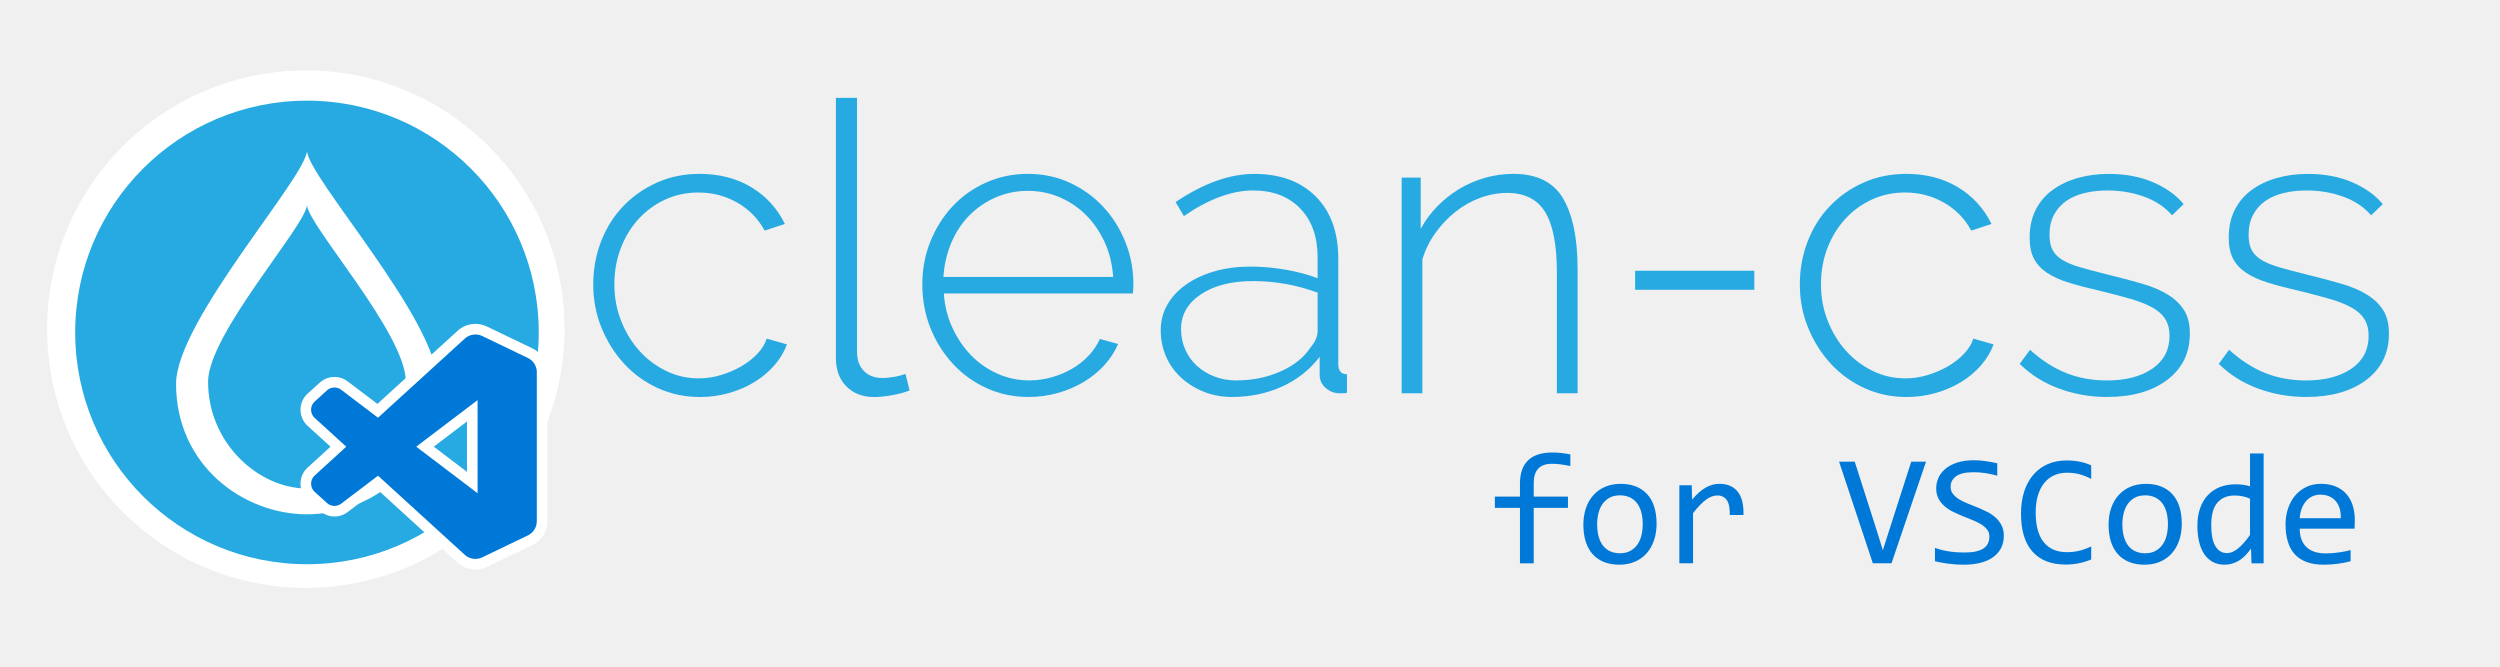
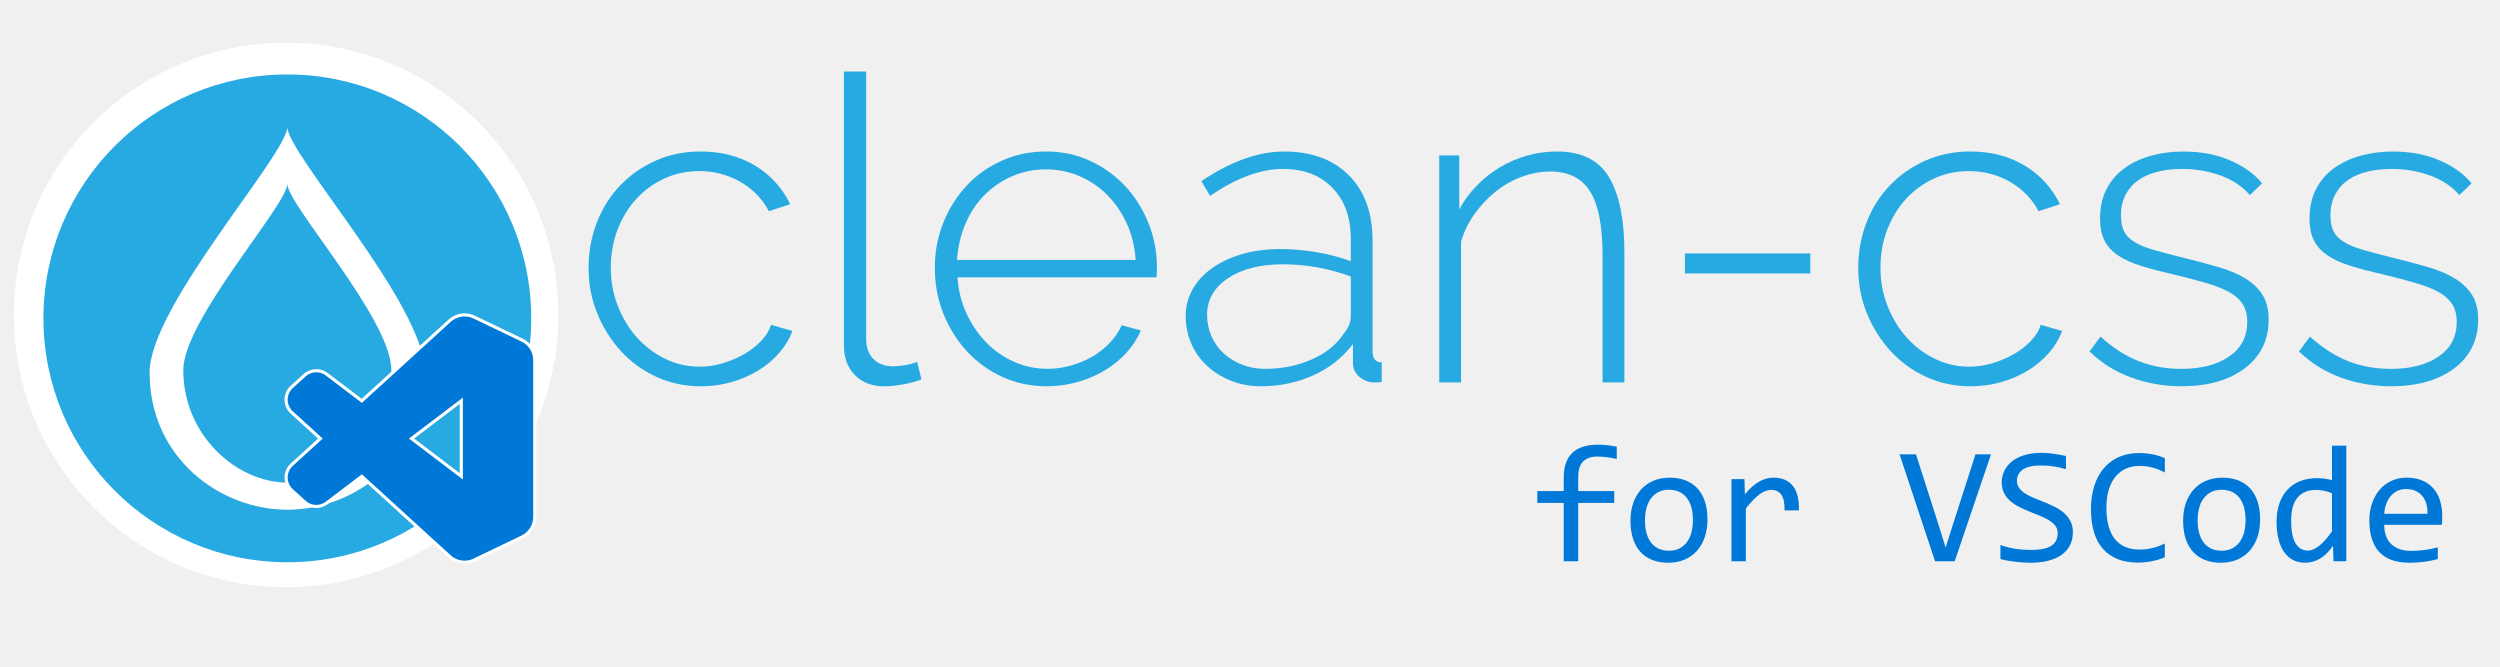
- <svg xmlns="http://www.w3.org/2000/svg" version="1.1" x="0px" y="0px" width="235.545px" height="62.75px" viewBox="0 0 235.545 62.75" enable-background="new 0 0 235.545 62.75" xml:space="preserve">
-   <g id="Capa_1">
+ <svg xmlns="http://www.w3.org/2000/svg" version="1.1" id="Capa_1" x="0px" y="0px" width="799.068px" height="212.875px" viewBox="0 0 799.068 212.875" enable-background="new 0 0 799.068 212.875" xml:space="preserve">
+   <g id="Capa_1_2_">
    <g id="Capa_1_1_">
      <g id="Page-1_1_">
        <g id="logo-4_1_" transform="translate(0, -1)">
          <g id="label_1_" transform="translate(34, 0.3)">
-             <path id="Shape_17_" fill="#27AAE1" d="M21.895,27.496c0-1.431,0.247-2.782,0.741-4.058c0.494-1.273,1.189-2.379,2.086-3.314       c0.897-0.937,1.956-1.678,3.179-2.223c1.222-0.546,2.561-0.819,4.017-0.819c1.846,0,3.464,0.416,4.855,1.248       s2.45,1.989,3.178,3.471l-1.911,0.624c-0.599-1.117-1.457-1.995-2.574-2.633c-1.118-0.637-2.34-0.955-3.666-0.955       c-1.118,0-2.158,0.221-3.12,0.663c-0.962,0.442-1.8,1.053-2.515,1.833c-0.716,0.78-1.274,1.697-1.677,2.75       c-0.403,1.054-0.604,2.19-0.604,3.413c0,1.223,0.214,2.373,0.644,3.451c0.429,1.078,1,2.017,1.716,2.808       c0.715,0.795,1.554,1.424,2.516,1.893c0.961,0.469,1.989,0.701,3.081,0.701c0.702,0,1.397-0.104,2.086-0.312       c0.688-0.209,1.326-0.481,1.911-0.819s1.092-0.733,1.521-1.188c0.429-0.454,0.722-0.931,0.877-1.425l1.911,0.547       c-0.26,0.701-0.657,1.359-1.189,1.971c-0.533,0.61-1.164,1.139-1.892,1.58c-0.729,0.441-1.528,0.785-2.398,1.032       c-0.872,0.247-1.774,0.37-2.71,0.37c-1.43,0-2.756-0.279-3.978-0.838c-1.223-0.56-2.282-1.326-3.179-2.301       c-0.897-0.978-1.605-2.101-2.125-3.375C22.153,30.317,21.895,28.951,21.895,27.496L21.895,27.496z" />
-             <path id="Shape_16_" fill="#27AAE1" d="M46.747,9.923v23.935c0,0.754,0.215,1.353,0.644,1.794       c0.429,0.442,1.02,0.663,1.774,0.663c0.286,0,0.63-0.032,1.034-0.098c0.403-0.064,0.773-0.162,1.111-0.295l0.39,1.563       c-0.442,0.183-0.988,0.331-1.638,0.447c-0.65,0.117-1.209,0.177-1.677,0.177c-1.092,0-1.97-0.332-2.633-0.994       c-0.663-0.664-0.994-1.554-0.994-2.672V9.923H46.747z" />
-             <path id="Shape_15_" fill="#27AAE1" d="M62.921,38.102c-1.43,0-2.756-0.278-3.978-0.838c-1.223-0.559-2.282-1.326-3.179-2.301       c-0.897-0.977-1.599-2.1-2.106-3.374c-0.507-1.273-0.76-2.64-0.76-4.095c0-1.431,0.253-2.775,0.76-4.038       c0.507-1.26,1.202-2.364,2.086-3.313c0.884-0.949,1.937-1.697,3.159-2.243c1.223-0.546,2.535-0.819,3.939-0.819       c1.43,0,2.75,0.28,3.957,0.838c1.209,0.559,2.256,1.313,3.141,2.262c0.883,0.949,1.58,2.054,2.086,3.314       c0.507,1.262,0.76,2.594,0.76,3.997c0,0.131-0.006,0.293-0.02,0.487c-0.014,0.195-0.02,0.318-0.02,0.37h-17.82       c0.078,1.17,0.351,2.256,0.819,3.257c0.468,1.001,1.059,1.866,1.774,2.595s1.541,1.299,2.477,1.715s1.937,0.625,3.002,0.625       c0.702,0,1.397-0.099,2.088-0.293c0.688-0.193,1.326-0.461,1.91-0.799c0.586-0.338,1.105-0.748,1.561-1.229       c0.456-0.481,0.813-1.01,1.072-1.58l1.717,0.469c-0.313,0.729-0.748,1.396-1.307,2.009c-0.56,0.61-1.209,1.138-1.951,1.58       c-0.74,0.44-1.553,0.785-2.438,1.032C64.768,37.979,63.857,38.102,62.921,38.102L62.921,38.102z M70.878,26.793       c-0.078-1.194-0.345-2.288-0.799-3.275c-0.455-0.987-1.041-1.839-1.756-2.555c-0.715-0.714-1.541-1.273-2.477-1.677       c-0.936-0.402-1.938-0.604-3.004-0.604c-1.065,0-2.066,0.202-3.002,0.604c-0.936,0.403-1.762,0.963-2.477,1.677       c-0.715,0.716-1.287,1.574-1.716,2.574c-0.429,1.002-0.683,2.087-0.761,3.257L70.878,26.793L70.878,26.793z" />
-             <path id="Shape_14_" fill="#27AAE1" d="M82.07,38.102c-0.937,0-1.813-0.161-2.633-0.485s-1.534-0.769-2.146-1.326       c-0.61-0.56-1.086-1.223-1.422-1.987c-0.339-0.769-0.508-1.595-0.508-2.478c0-0.885,0.208-1.69,0.624-2.418       c0.416-0.729,1-1.358,1.755-1.893c0.754-0.533,1.645-0.949,2.672-1.248c1.026-0.299,2.164-0.448,3.412-0.448       c1.092,0,2.196,0.097,3.315,0.292c1.117,0.195,2.117,0.463,3.002,0.801v-1.99c0-1.923-0.545-3.45-1.639-4.581       c-1.092-1.132-2.572-1.697-4.445-1.697c-1.014,0-2.074,0.209-3.178,0.624c-1.105,0.416-2.217,1.015-3.336,1.794l-0.779-1.325       c2.626-1.769,5.096-2.652,7.41-2.652c2.443,0,4.373,0.708,5.791,2.125c1.418,1.418,2.125,3.374,2.125,5.871v9.904       c0,0.65,0.273,0.977,0.82,0.977v1.756c-0.131,0.023-0.254,0.037-0.371,0.037h-0.33c-0.469,0-0.896-0.16-1.287-0.486       c-0.391-0.324-0.586-0.746-0.586-1.268v-1.678c-0.936,1.223-2.125,2.158-3.566,2.809C85.326,37.781,83.761,38.102,82.07,38.102       L82.07,38.102z M82.46,36.543c1.508,0,2.898-0.278,4.174-0.838c1.272-0.56,2.223-1.319,2.848-2.28       c0.441-0.521,0.662-1.041,0.662-1.562v-3.589c-1.977-0.728-4.004-1.092-6.083-1.092c-2.028,0-3.666,0.416-4.914,1.248       c-1.248,0.833-1.872,1.925-1.872,3.276c0,0.676,0.13,1.313,0.39,1.91c0.26,0.6,0.625,1.111,1.092,1.541       c0.469,0.428,1.021,0.768,1.658,1.014C81.05,36.421,81.732,36.543,82.46,36.543L82.46,36.543z" />
-             <path id="Shape_13_" fill="#27AAE1" d="M114.636,37.755h-1.949V26.403c0-2.626-0.371-4.537-1.111-5.733       c-0.741-1.195-1.932-1.794-3.567-1.794c-0.858,0-1.711,0.156-2.556,0.468c-0.846,0.312-1.625,0.755-2.34,1.326       c-0.717,0.572-1.346,1.242-1.893,2.009s-0.949,1.593-1.209,2.477v12.599h-1.949V17.433h1.793v4.835       c0.416-0.779,0.937-1.487,1.562-2.125c0.623-0.637,1.312-1.183,2.065-1.639c0.754-0.454,1.566-0.805,2.438-1.053       c0.871-0.247,1.763-0.37,2.672-0.37c2.209,0,3.771,0.774,4.681,2.32c0.91,1.547,1.365,3.764,1.365,6.649v11.705H114.636z" />
-             <polygon id="Shape_12_" fill="#27AAE1" points="120.058,28.002 120.058,26.209 131.288,26.209 131.288,28.002      " />
-             <path id="Shape_11_" fill="#27AAE1" d="M135.577,27.496c0-1.431,0.247-2.782,0.74-4.058c0.494-1.273,1.188-2.379,2.088-3.314       c0.896-0.937,1.955-1.678,3.178-2.223c1.225-0.546,2.563-0.819,4.02-0.819c1.846,0,3.463,0.416,4.854,1.248       c1.393,0.832,2.449,1.989,3.18,3.471l-1.91,0.624c-0.6-1.117-1.457-1.995-2.574-2.633c-1.118-0.637-2.34-0.955-3.666-0.955       c-1.118,0-2.158,0.221-3.12,0.663c-0.962,0.442-1.802,1.053-2.517,1.833c-0.715,0.78-1.272,1.697-1.678,2.75       c-0.402,1.054-0.604,2.19-0.604,3.413c0,1.223,0.215,2.373,0.645,3.451s1,2.017,1.715,2.808       c0.717,0.795,1.555,1.424,2.518,1.893c0.961,0.469,1.988,0.701,3.08,0.701c0.703,0,1.396-0.104,2.088-0.312       c0.688-0.209,1.324-0.481,1.91-0.819c0.584-0.338,1.093-0.733,1.521-1.188c0.431-0.454,0.724-0.931,0.877-1.425l1.912,0.547       c-0.261,0.701-0.656,1.359-1.188,1.971c-0.533,0.61-1.164,1.139-1.894,1.58c-0.728,0.441-1.526,0.785-2.397,1.032       s-1.773,0.37-2.709,0.37c-1.433,0-2.759-0.279-3.979-0.838c-1.224-0.56-2.281-1.326-3.179-2.301       c-0.897-0.978-1.606-2.101-2.127-3.375C135.837,30.317,135.577,28.951,135.577,27.496L135.577,27.496z" />
-             <path id="Shape_10_" fill="#27AAE1" d="M164.517,38.102c-1.561,0-3.057-0.26-4.484-0.778c-1.432-0.521-2.68-1.3-3.743-2.341       l0.976-1.325c1.092,0.987,2.223,1.717,3.394,2.185c1.17,0.469,2.457,0.703,3.86,0.703c1.77,0,3.19-0.371,4.271-1.111       c1.079-0.741,1.618-1.773,1.618-3.103c0-0.623-0.137-1.149-0.409-1.58c-0.272-0.428-0.683-0.791-1.229-1.092       c-0.545-0.299-1.222-0.564-2.026-0.799c-0.808-0.234-1.741-0.48-2.81-0.74c-1.144-0.261-2.14-0.521-2.982-0.78       c-0.844-0.259-1.54-0.571-2.086-0.937c-0.547-0.366-0.956-0.806-1.229-1.326c-0.272-0.521-0.409-1.183-0.409-1.989       c0-1.013,0.194-1.896,0.584-2.651c0.392-0.754,0.931-1.378,1.619-1.872c0.688-0.493,1.48-0.864,2.379-1.111       c0.896-0.247,1.854-0.37,2.866-0.37c1.586,0,2.99,0.267,4.211,0.799c1.224,0.534,2.173,1.215,2.849,2.047l-1.092,1.053       c-0.677-0.779-1.556-1.364-2.634-1.755c-1.077-0.39-2.229-0.585-3.45-0.585c-0.754,0-1.463,0.078-2.125,0.234       c-0.664,0.156-1.242,0.403-1.736,0.741c-0.493,0.338-0.885,0.773-1.17,1.307c-0.286,0.533-0.43,1.163-0.43,1.891       c0,0.599,0.098,1.08,0.293,1.443c0.194,0.364,0.508,0.677,0.937,0.938c0.431,0.26,0.981,0.486,1.657,0.682       c0.677,0.195,1.481,0.41,2.418,0.644c1.272,0.312,2.404,0.611,3.395,0.897c0.988,0.285,1.813,0.638,2.477,1.053       c0.664,0.416,1.17,0.91,1.521,1.482c0.352,0.571,0.525,1.299,0.525,2.184c0,1.82-0.709,3.271-2.127,4.35       C168.772,37.563,166.882,38.102,164.517,38.102L164.517,38.102z" />
-             <path id="Shape_9_" fill="#27AAE1" d="M183.274,38.102c-1.562,0-3.055-0.26-4.484-0.778c-1.432-0.521-2.68-1.3-3.744-2.341       l0.977-1.325c1.093,0.987,2.224,1.717,3.394,2.185c1.17,0.469,2.457,0.703,3.86,0.703c1.769,0,3.189-0.371,4.271-1.111       c1.081-0.741,1.619-1.773,1.619-3.103c0-0.623-0.138-1.149-0.41-1.58c-0.271-0.428-0.682-0.791-1.229-1.092       c-0.545-0.299-1.223-0.564-2.026-0.799c-0.808-0.234-1.742-0.48-2.81-0.74c-1.145-0.261-2.139-0.521-2.981-0.78       c-0.845-0.259-1.541-0.571-2.086-0.937c-0.547-0.365-0.957-0.806-1.229-1.326c-0.271-0.52-0.41-1.183-0.41-1.989       c0-1.013,0.195-1.896,0.586-2.651c0.391-0.754,0.93-1.378,1.619-1.872c0.688-0.493,1.479-0.864,2.379-1.111       c0.896-0.247,1.854-0.37,2.865-0.37c1.586,0,2.989,0.267,4.213,0.799c1.222,0.534,2.17,1.215,2.848,2.047l-1.094,1.053       c-0.676-0.779-1.553-1.364-2.631-1.755c-1.08-0.39-2.229-0.585-3.453-0.585c-0.754,0-1.461,0.078-2.125,0.234       c-0.662,0.156-1.241,0.403-1.734,0.741c-0.494,0.338-0.885,0.773-1.17,1.307c-0.287,0.533-0.43,1.163-0.43,1.891       c0,0.599,0.098,1.08,0.293,1.443c0.195,0.364,0.507,0.677,0.936,0.938c0.43,0.26,0.98,0.486,1.658,0.682       c0.676,0.195,1.48,0.41,2.418,0.644c1.273,0.312,2.404,0.611,3.393,0.897c0.99,0.285,1.813,0.638,2.479,1.053       c0.662,0.416,1.17,0.91,1.521,1.482c0.352,0.571,0.525,1.299,0.525,2.184c0,1.82-0.709,3.271-2.126,4.35       C187.532,37.563,185.642,38.102,183.274,38.102L183.274,38.102z" />
+             <path id="Shape_17_" fill="#27AAE1" d="M154.127,86.296c0-5.106,0.882-9.93,2.646-14.486c1.763-4.544,4.244-8.492,7.446-11.83       c3.202-3.345,6.982-5.988,11.348-7.934c4.362-1.951,9.142-2.925,14.34-2.925c6.591,0,12.365,1.484,17.331,4.455       c4.966,2.97,8.746,7.101,11.346,12.391l-6.822,2.229c-2.139-3.988-5.201-7.122-9.189-9.4c-3.99-2.273-8.353-3.408-13.087-3.408       c-3.99,0-7.702,0.788-11.137,2.365c-3.436,1.579-6.426,3.76-8.979,6.544c-2.555,2.785-4.547,6.059-5.987,9.816       c-1.438,3.764-2.155,7.819-2.155,12.184c0,4.367,0.765,8.472,2.299,12.32c1.532,3.849,3.569,7.199,6.127,10.022       c2.552,2.838,5.546,5.083,8.979,6.76c3.433,1.673,7.102,2.499,10.999,2.499c2.507,0,4.986-0.369,7.446-1.111       c2.458-0.746,4.734-1.719,6.822-2.926c2.088-1.206,3.899-2.614,5.43-4.238c1.532-1.621,2.578-3.326,3.13-5.09l6.822,1.955       c-0.927,2.5-2.344,4.85-4.244,7.035c-1.903,2.179-4.155,4.068-6.754,5.641c-2.603,1.572-5.454,2.803-8.561,3.685       c-3.112,0.882-6.332,1.318-9.674,1.318c-5.105,0-9.838-0.994-14.2-2.991c-4.366-1.998-8.146-4.73-11.349-8.214       c-3.202-3.489-5.729-7.498-7.586-12.046C155.047,96.367,154.127,91.49,154.127,86.296L154.127,86.296z" />
+             <path id="Shape_16_" fill="#27AAE1" d="M242.843,23.566v85.442c0,2.691,0.767,4.829,2.299,6.404       c1.53,1.579,3.641,2.367,6.332,2.367c1.021,0,2.249-0.115,3.692-0.349c1.438-0.23,2.759-0.579,3.965-1.053l1.393,5.577       c-1.579,0.652-3.527,1.183-5.848,1.597c-2.32,0.419-4.315,0.632-5.987,0.632c-3.897,0-7.031-1.186-9.398-3.549       c-2.367-2.371-3.549-5.547-3.549-9.538V23.566H242.843z" />
+             <path id="Shape_15_" fill="#27AAE1" d="M300.579,124.159c-5.104,0-9.838-0.994-14.201-2.991       c-4.364-1.998-8.145-4.734-11.347-8.214c-3.202-3.489-5.709-7.498-7.518-12.046c-1.812-4.544-2.714-9.425-2.714-14.619       c0-5.108,0.902-9.905,2.714-14.415c1.809-4.497,4.289-8.438,7.446-11.826c3.154-3.387,6.914-6.057,11.275-8.006       c4.366-1.95,9.05-2.925,14.062-2.925c5.104,0,9.816,1.001,14.125,2.991c4.316,1.996,8.055,4.688,11.213,8.075       c3.153,3.389,5.641,7.333,7.446,11.83c1.812,4.506,2.714,9.261,2.714,14.269c0,0.468-0.022,1.046-0.071,1.738       c-0.051,0.697-0.071,1.136-0.071,1.321h-63.614c0.279,4.176,1.254,8.053,2.925,11.626c1.67,3.575,3.781,6.66,6.333,9.264       c2.552,2.604,5.501,4.637,8.842,6.122c3.342,1.485,6.915,2.231,10.717,2.231c2.506,0,4.986-0.353,7.453-1.046       c2.456-0.688,4.734-1.646,6.818-2.852c2.092-1.207,3.944-2.671,5.573-4.39c1.628-1.715,2.901-3.604,3.825-5.641l6.131,1.677       c-1.117,2.604-2.671,4.982-4.666,7.171c-2,2.176-4.316,4.065-6.966,5.641c-2.641,1.569-5.543,2.803-8.703,3.682       C307.173,123.72,303.92,124.159,300.579,124.159L300.579,124.159z M328.983,83.786c-0.279-4.262-1.23-8.166-2.852-11.69       c-1.625-3.522-3.716-6.564-6.268-9.119c-2.554-2.551-5.501-4.545-8.843-5.987c-3.342-1.435-6.918-2.156-10.725-2.156       c-3.802,0-7.375,0.722-10.717,2.156c-3.341,1.438-6.289,3.437-8.843,5.987c-2.552,2.555-4.593,5.617-6.125,9.188       c-1.531,3.576-2.438,7.449-2.715,11.626L328.983,83.786L328.983,83.786z" />
+             <path id="Shape_14_" fill="#27AAE1" d="M368.936,124.159c-3.345,0-6.472-0.575-9.398-1.733       c-2.927-1.157-5.477-2.743-7.66-4.733c-2.178-1.998-3.877-4.365-5.076-7.095c-1.211-2.743-1.814-5.692-1.814-8.844       c0-3.158,0.742-6.033,2.228-8.632c1.485-2.603,3.569-4.848,6.267-6.758c2.691-1.901,5.87-3.387,9.538-4.455       c3.662-1.066,7.725-1.599,12.18-1.599c3.897,0,7.841,0.346,11.836,1.043c3.984,0.695,7.554,1.652,10.716,2.858v-7.104       c0-6.865-1.945-12.316-5.854-16.353c-3.897-4.042-9.179-6.06-15.866-6.06c-3.621,0-7.405,0.746-11.346,2.229       c-3.944,1.484-7.913,3.623-11.908,6.403l-2.78-4.729c9.374-6.315,18.19-9.469,26.45-9.469c8.723,0,15.611,2.527,20.673,7.586       c5.062,5.062,7.586,12.045,7.586,20.958v35.356c0,2.321,0.973,3.486,2.928,3.486v6.268c-0.471,0.084-0.91,0.133-1.324,0.133       h-1.179c-1.673,0-3.196-0.572-4.595-1.736c-1.397-1.154-2.092-2.66-2.092-4.525v-5.988c-3.343,4.364-7.585,7.704-12.728,10.025       C380.56,123.012,374.974,124.159,368.936,124.159L368.936,124.159z M370.328,118.592c5.383,0,10.347-0.994,14.899-2.991       c4.543-1.998,7.935-4.71,10.166-8.141c1.575-1.857,2.363-3.714,2.363-5.574V89.075c-7.056-2.6-14.293-3.899-21.713-3.899       c-7.239,0-13.087,1.485-17.542,4.455c-4.455,2.974-6.683,6.871-6.683,11.694c0,2.414,0.463,4.685,1.393,6.818       c0.927,2.141,2.23,3.967,3.897,5.501c1.675,1.527,3.645,2.74,5.919,3.619C365.295,118.155,367.729,118.592,370.328,118.592       L370.328,118.592z" />
+             <path id="Shape_13_" fill="#27AAE1" d="M485.188,122.918h-6.958V82.395c0-9.374-1.324-16.196-3.964-20.465       c-2.646-4.268-6.898-6.406-12.734-6.406c-3.061,0-6.107,0.558-9.123,1.672c-3.022,1.114-5.801,2.694-8.356,4.734       c-2.559,2.041-4.804,4.433-6.756,7.171s-3.389,5.686-4.315,8.842v44.975h-6.958V50.374h6.4v17.26       c1.484-2.78,3.347-5.308,5.577-7.586c2.225-2.272,4.686-4.224,7.37-5.85c2.691-1.621,5.592-2.874,8.704-3.76       c3.11-0.882,6.293-1.321,9.538-1.321c7.886,0,13.46,2.763,16.709,8.283c3.249,5.521,4.874,13.436,4.874,23.734v41.783H485.188z       " />
+             <polygon id="Shape_12_" fill="#27AAE1" points="504.543,88.102 504.543,81.702 544.633,81.702 544.633,88.102      " />
+             <path id="Shape_11_" fill="#27AAE1" d="M559.943,86.296c0-5.106,0.882-9.93,2.643-14.486c1.764-4.544,4.239-8.492,7.453-11.83       c3.197-3.345,6.979-5.988,11.344-7.934c4.372-1.951,9.147-2.925,14.349-2.925c6.593,0,12.361,1.484,17.329,4.455       c4.975,2.97,8.743,7.101,11.354,12.391l-6.818,2.229c-2.145-3.988-5.201-7.122-9.189-9.4       c-3.992-2.273-8.353-3.408-13.087-3.408c-3.991,0-7.704,0.788-11.138,2.365c-3.435,1.579-6.433,3.76-8.984,6.544       c-2.555,2.785-4.542,6.059-5.992,9.816c-1.433,3.764-2.158,7.819-2.158,12.184c0,4.367,0.771,8.472,2.305,12.32       c1.537,3.849,3.569,7.199,6.125,10.022c2.559,2.838,5.55,5.083,8.987,6.76c3.43,1.673,7.098,2.499,10.995,2.499       c2.51,0,4.981-0.369,7.453-1.111c2.454-0.746,4.727-1.719,6.818-2.926c2.085-1.206,3.901-2.614,5.428-4.238       c1.538-1.621,2.584-3.326,3.131-5.09l6.826,1.955c-0.932,2.5-2.34,4.85-4.243,7.035c-1.903,2.179-4.155,4.068-6.76,5.641       c-2.597,1.572-5.448,2.803-8.558,3.685s-6.327,1.318-9.671,1.318c-5.114,0-9.845-0.994-14.202-2.991       c-4.371-1.998-8.144-4.73-11.351-8.214c-3.2-3.489-5.731-7.498-7.593-12.046C560.871,96.367,559.943,91.49,559.943,86.296       L559.943,86.296z" />
+             <path id="Shape_10_" fill="#27AAE1" d="M663.25,124.159c-5.57,0-10.911-0.928-16.005-2.779       c-5.113-1.857-9.569-4.64-13.361-8.355l3.485-4.73c3.897,3.524,7.935,6.128,12.114,7.798c4.177,1.674,8.771,2.51,13.78,2.51       c6.317,0,11.386-1.324,15.245-3.967c3.852-2.643,5.776-6.327,5.776-11.075c0-2.225-0.488-4.102-1.461-5.641       c-0.973-1.527-2.437-2.823-4.389-3.897c-1.945-1.066-4.361-2.013-7.23-2.852c-2.886-0.837-6.216-1.714-10.032-2.643       c-4.083-0.931-7.639-1.859-10.644-2.783c-3.016-0.926-5.497-2.04-7.446-3.345c-1.956-1.308-3.413-2.878-4.389-4.734       c-0.97-1.86-1.457-4.224-1.457-7.1c0-3.617,0.689-6.769,2.084-9.465c1.398-2.691,3.322-4.919,5.78-6.681       c2.454-1.761,5.281-3.086,8.492-3.968c3.196-0.882,6.616-1.321,10.228-1.321c5.662,0,10.675,0.954,15.032,2.854       c4.372,1.905,7.761,4.337,10.173,7.307l-3.897,3.76c-2.42-2.781-5.557-4.87-9.405-6.266c-3.842-1.392-7.955-2.089-12.313-2.089       c-2.691,0-5.222,0.279-7.585,0.835c-2.371,0.559-4.435,1.44-6.199,2.646c-1.76,1.206-3.158,2.759-4.176,4.666       c-1.021,1.901-1.534,4.152-1.534,6.751c0,2.137,0.349,3.854,1.046,5.15c0.69,1.299,1.813,2.416,3.344,3.349       c1.537,0.927,3.503,1.734,5.915,2.435c2.416,0.695,5.285,1.463,8.632,2.3c4.539,1.111,8.583,2.18,12.118,3.201       c3.527,1.017,6.47,2.276,8.841,3.759c2.37,1.484,4.18,3.249,5.431,5.29c1.255,2.039,1.876,4.638,1.876,7.796       c0,6.497-2.531,11.677-7.593,15.529C678.442,122.234,671.693,124.159,663.25,124.159L663.25,124.159z" />
+             <path id="Shape_9_" fill="#27AAE1" d="M730.211,124.159c-5.578,0-10.904-0.928-16.008-2.779       c-5.111-1.857-9.566-4.64-13.366-8.355l3.486-4.73c3.904,3.524,7.941,6.128,12.117,7.798c4.177,1.674,8.771,2.51,13.777,2.51       c6.316,0,11.386-1.324,15.248-3.967c3.859-2.643,5.78-6.327,5.78-11.075c0-2.225-0.495-4.102-1.465-5.641       c-0.969-1.527-2.433-2.823-4.385-3.897c-1.945-1.066-4.365-2.013-7.234-2.852c-2.883-0.837-6.219-1.714-10.029-2.643       c-4.089-0.931-7.634-1.859-10.643-2.783c-3.016-0.926-5.501-2.04-7.446-3.345c-1.952-1.305-3.416-2.878-4.389-4.734       c-0.966-1.856-1.465-4.224-1.465-7.1c0-3.617,0.697-6.769,2.092-9.465c1.398-2.691,3.322-4.919,5.78-6.681       c2.457-1.761,5.281-3.086,8.492-3.968c3.2-0.882,6.62-1.321,10.228-1.321c5.662,0,10.671,0.954,15.039,2.854       c4.365,1.905,7.746,4.337,10.169,7.307l-3.908,3.76c-2.412-2.781-5.542-4.87-9.391-6.266       c-3.856-1.392-7.956-2.089-12.327-2.089c-2.691,0-5.215,0.279-7.586,0.835c-2.36,0.559-4.427,1.44-6.188,2.646       c-1.764,1.206-3.158,2.759-4.177,4.666c-1.024,1.901-1.537,4.152-1.537,6.751c0,2.137,0.353,3.854,1.046,5.15       c0.697,1.299,1.813,2.416,3.343,3.349c1.538,0.927,3.497,1.734,5.92,2.435c2.412,0.695,5.281,1.463,8.631,2.3       c4.543,1.111,8.58,2.18,12.114,3.201c3.531,1.017,6.471,2.276,8.848,3.759c2.364,1.484,4.177,3.249,5.432,5.29       c1.255,2.039,1.872,4.638,1.872,7.796c0,6.497-2.531,11.677-7.589,15.529C745.41,122.234,738.661,124.159,730.211,124.159       L730.211,124.159z" />
          </g>
        </g>
      </g>
    </g>
    <g id="Capa_3_1_">
      <g>
-         <path fill="#0078D7" d="M147.956,43.91c-0.669-0.143-1.244-0.213-1.729-0.213c-1.147,0-1.722,0.601-1.722,1.802v1.289h3.224     v1.062h-3.224v5.224h-1.297V47.85h-2.365v-1.062h2.365v-1.216c0-1.958,1.021-2.938,3.063-2.938c0.506,0,1.067,0.06,1.684,0.177     V43.91L147.956,43.91z" />
-         <path fill="#0078D7" d="M156.079,49.337c0,0.571-0.08,1.095-0.242,1.571c-0.16,0.476-0.393,0.884-0.695,1.223     c-0.303,0.34-0.672,0.604-1.104,0.791c-0.437,0.188-0.929,0.282-1.479,0.282c-0.527,0-1-0.082-1.418-0.245     c-0.416-0.164-0.771-0.404-1.062-0.723c-0.291-0.316-0.513-0.709-0.667-1.178c-0.153-0.47-0.23-1.01-0.23-1.619     c0-0.571,0.082-1.094,0.241-1.563c0.162-0.472,0.394-0.877,0.696-1.216c0.303-0.34,0.671-0.604,1.105-0.791     s0.928-0.282,1.479-0.282c0.526,0,1,0.082,1.418,0.245c0.417,0.164,0.771,0.402,1.062,0.718s0.514,0.707,0.668,1.177     C156.002,48.193,156.079,48.73,156.079,49.337z M154.774,49.396c0-0.455-0.049-0.852-0.149-1.19s-0.243-0.622-0.429-0.851     c-0.187-0.227-0.411-0.396-0.678-0.513c-0.267-0.114-0.563-0.172-0.89-0.172c-0.381,0-0.707,0.074-0.979,0.224     c-0.271,0.148-0.492,0.349-0.666,0.598s-0.301,0.537-0.381,0.867s-0.121,0.676-0.121,1.037c0,0.453,0.051,0.853,0.15,1.193     c0.1,0.342,0.242,0.626,0.428,0.854c0.187,0.228,0.41,0.397,0.674,0.513c0.265,0.114,0.563,0.172,0.896,0.172     c0.381,0,0.706-0.073,0.978-0.224c0.271-0.148,0.494-0.348,0.666-0.598c0.174-0.248,0.302-0.537,0.381-0.867     C154.735,50.109,154.774,49.762,154.774,49.396z" />
-         <path fill="#0078D7" d="M158.226,45.719h1.164l0.037,1.355c0.434-0.522,0.862-0.901,1.285-1.137     c0.422-0.233,0.848-0.352,1.277-0.352c0.762,0,1.34,0.247,1.732,0.739c0.394,0.493,0.574,1.227,0.545,2.196h-1.289     c0.016-0.645-0.078-1.11-0.281-1.401c-0.202-0.29-0.5-0.437-0.891-0.437c-0.171,0-0.343,0.03-0.517,0.092     c-0.173,0.062-0.353,0.158-0.534,0.293c-0.184,0.135-0.378,0.308-0.583,0.517c-0.205,0.211-0.424,0.465-0.657,0.763v4.725h-1.289     V45.719L158.226,45.719z" />
-         <path fill="#0078D7" d="M181.465,43.5l-3.252,9.572h-1.758l-3.179-9.572h1.473l2.064,6.452l0.586,1.89l0.602-1.89l2.072-6.452     H181.465z" />
-         <path fill="#0078D7" d="M188.796,50.479c0,0.455-0.093,0.854-0.277,1.194c-0.187,0.343-0.444,0.626-0.776,0.853     c-0.332,0.229-0.729,0.397-1.197,0.51c-0.466,0.111-0.979,0.169-1.541,0.169c-0.255,0-0.507-0.011-0.759-0.029     c-0.251-0.021-0.493-0.044-0.725-0.073c-0.232-0.028-0.451-0.063-0.655-0.103c-0.205-0.04-0.392-0.081-0.558-0.124v-1.26     c0.365,0.137,0.777,0.244,1.233,0.322c0.457,0.078,0.976,0.117,1.558,0.117c0.42,0,0.776-0.033,1.072-0.101     c0.295-0.065,0.537-0.163,0.725-0.293c0.188-0.129,0.326-0.286,0.41-0.474c0.086-0.185,0.129-0.396,0.129-0.637     c0-0.259-0.072-0.479-0.217-0.662c-0.144-0.184-0.332-0.348-0.566-0.49c-0.234-0.146-0.502-0.276-0.803-0.396     s-0.606-0.243-0.92-0.37c-0.313-0.127-0.617-0.265-0.919-0.414c-0.3-0.147-0.567-0.323-0.802-0.526     c-0.234-0.202-0.424-0.44-0.566-0.715c-0.146-0.272-0.217-0.598-0.217-0.975c0-0.326,0.067-0.648,0.205-0.967     c0.137-0.316,0.35-0.6,0.637-0.846c0.289-0.246,0.658-0.445,1.109-0.598c0.452-0.15,0.99-0.228,1.615-0.228     c0.16,0,0.336,0.008,0.523,0.021c0.188,0.015,0.379,0.035,0.57,0.063c0.193,0.025,0.384,0.058,0.57,0.091     c0.188,0.035,0.363,0.071,0.523,0.11v1.172c-0.376-0.107-0.752-0.189-1.127-0.245c-0.377-0.058-0.74-0.084-1.092-0.084     c-0.747,0-1.297,0.124-1.648,0.373c-0.351,0.249-0.526,0.584-0.526,1.004c0,0.259,0.071,0.479,0.217,0.666     c0.144,0.187,0.333,0.353,0.567,0.498s0.502,0.278,0.802,0.399c0.301,0.118,0.606,0.242,0.92,0.369     c0.312,0.127,0.618,0.266,0.919,0.418c0.3,0.15,0.566,0.33,0.803,0.537c0.233,0.208,0.424,0.451,0.566,0.729     C188.726,49.77,188.796,50.1,188.796,50.479z" />
-         <path fill="#0078D7" d="M197.028,52.713c-0.768,0.318-1.569,0.477-2.409,0.477c-1.353,0-2.392-0.403-3.116-1.211     c-0.727-0.81-1.088-2.004-1.088-3.586c0-0.767,0.1-1.459,0.301-2.08c0.199-0.619,0.485-1.146,0.855-1.578     c0.371-0.433,0.82-0.766,1.349-1c0.528-0.233,1.118-0.352,1.772-0.352c0.443,0,0.856,0.037,1.238,0.113     c0.381,0.074,0.745,0.191,1.098,0.348v1.281c-0.348-0.189-0.705-0.335-1.076-0.436s-0.776-0.15-1.217-0.15     c-0.448,0-0.854,0.085-1.219,0.253c-0.363,0.169-0.674,0.413-0.927,0.731c-0.255,0.32-0.45,0.711-0.586,1.172     c-0.138,0.463-0.205,0.988-0.205,1.58c0,1.24,0.251,2.175,0.755,2.805c0.502,0.63,1.239,0.945,2.211,0.945     c0.41,0,0.803-0.049,1.18-0.145c0.375-0.095,0.736-0.229,1.084-0.398V52.713L197.028,52.713z" />
-         <path fill="#0078D7" d="M205.562,49.337c0,0.571-0.08,1.095-0.242,1.571c-0.159,0.476-0.393,0.884-0.694,1.223     c-0.304,0.34-0.672,0.604-1.104,0.791c-0.437,0.188-0.93,0.282-1.48,0.282c-0.527,0-0.999-0.082-1.417-0.245     c-0.417-0.164-0.771-0.404-1.062-0.723c-0.291-0.316-0.514-0.709-0.668-1.178c-0.152-0.47-0.229-1.01-0.229-1.619     c0-0.571,0.081-1.094,0.241-1.563c0.162-0.472,0.394-0.877,0.695-1.216c0.303-0.34,0.672-0.604,1.106-0.791     s0.927-0.282,1.479-0.282c0.526,0,1,0.082,1.418,0.245c0.416,0.164,0.771,0.402,1.062,0.718s0.513,0.707,0.667,1.177     C205.483,48.193,205.562,48.73,205.562,49.337z M204.258,49.396c0-0.455-0.05-0.852-0.149-1.19     c-0.101-0.339-0.243-0.622-0.43-0.851c-0.186-0.227-0.41-0.396-0.677-0.513c-0.267-0.114-0.563-0.172-0.89-0.172     c-0.381,0-0.707,0.074-0.979,0.224c-0.271,0.148-0.493,0.349-0.666,0.598c-0.174,0.249-0.301,0.537-0.381,0.867     c-0.081,0.33-0.121,0.676-0.121,1.037c0,0.453,0.05,0.853,0.15,1.193c0.1,0.342,0.241,0.626,0.428,0.854s0.41,0.397,0.674,0.513     c0.265,0.114,0.562,0.172,0.896,0.172c0.381,0,0.705-0.073,0.978-0.224c0.271-0.148,0.493-0.348,0.666-0.598     c0.175-0.248,0.302-0.537,0.382-0.867S204.258,49.762,204.258,49.396z" />
-         <path fill="#0078D7" d="M207.034,49.549c0-0.624,0.085-1.18,0.256-1.666c0.171-0.484,0.414-0.896,0.729-1.23     c0.315-0.334,0.693-0.588,1.137-0.762c0.441-0.173,0.934-0.26,1.476-0.26c0.234,0,0.466,0.016,0.692,0.044     c0.227,0.029,0.449,0.076,0.67,0.14v-3.092h1.281v10.351h-1.143l-0.045-1.392c-0.355,0.518-0.742,0.9-1.156,1.148     c-0.416,0.25-0.865,0.374-1.348,0.374c-0.421,0-0.79-0.088-1.109-0.265c-0.32-0.176-0.586-0.424-0.799-0.742     c-0.213-0.32-0.373-0.704-0.48-1.154C207.087,50.596,207.034,50.098,207.034,49.549z M208.337,49.469     c0,0.889,0.131,1.553,0.393,1.988c0.262,0.438,0.631,0.656,1.109,0.656c0.322,0,0.663-0.146,1.021-0.434     c0.358-0.287,0.736-0.715,1.132-1.281v-3.412c-0.21-0.098-0.442-0.174-0.696-0.225c-0.254-0.052-0.505-0.076-0.754-0.076     c-0.693,0-1.234,0.225-1.622,0.674C208.531,47.809,208.337,48.512,208.337,49.469z" />
-         <path fill="#0078D7" d="M221.865,49.008c0,0.182-0.003,0.332-0.007,0.453c-0.006,0.123-0.014,0.237-0.022,0.346h-5.163     c0,0.752,0.209,1.328,0.629,1.731c0.42,0.401,1.025,0.604,1.816,0.604c0.215,0,0.43-0.01,0.645-0.026s0.424-0.04,0.623-0.069     c0.2-0.029,0.393-0.063,0.575-0.099c0.183-0.037,0.353-0.077,0.509-0.121v1.048c-0.347,0.098-0.738,0.177-1.176,0.236     c-0.438,0.063-0.891,0.093-1.357,0.093c-0.631,0-1.172-0.086-1.627-0.257c-0.453-0.17-0.826-0.418-1.117-0.743     c-0.289-0.324-0.504-0.724-0.645-1.193c-0.139-0.472-0.209-1.005-0.209-1.601c0-0.518,0.075-1.008,0.225-1.469     c0.148-0.461,0.365-0.866,0.651-1.217c0.285-0.349,0.636-0.625,1.052-0.83c0.414-0.205,0.885-0.309,1.412-0.309     c0.514,0,0.967,0.081,1.363,0.241c0.395,0.161,0.729,0.39,0.999,0.687c0.271,0.295,0.478,0.653,0.614,1.075     C221.796,48.014,221.865,48.484,221.865,49.008z M220.54,48.824c0.014-0.327-0.018-0.626-0.096-0.897     c-0.078-0.271-0.199-0.504-0.362-0.698c-0.164-0.195-0.368-0.349-0.612-0.459c-0.244-0.108-0.527-0.164-0.85-0.164     c-0.277,0-0.532,0.055-0.762,0.16c-0.229,0.108-0.428,0.26-0.594,0.455s-0.3,0.43-0.402,0.703s-0.166,0.573-0.189,0.9H220.54z" />
+         <path fill="#0078D7" d="M516.762,146.689c-2.388-0.509-4.441-0.76-6.171-0.76c-4.096,0-6.149,2.145-6.149,6.432v4.602h11.512     v3.79h-11.512v18.65h-4.629v-18.65h-8.443v-3.79h8.443v-4.34c0-6.989,3.646-10.489,10.933-10.489c1.806,0,3.81,0.212,6.013,0.631     v3.925H516.762z" />
+         <path fill="#0078D7" d="M545.759,166.062c0,2.04-0.286,3.908-0.864,5.609c-0.572,1.698-1.401,3.155-2.482,4.365     c-1.081,1.213-2.398,2.154-3.939,2.823c-1.562,0.669-3.318,1.008-5.277,1.008c-1.883,0-3.57-0.293-5.063-0.875     c-1.484-0.586-2.754-1.443-3.792-2.58c-1.039-1.13-1.834-2.531-2.382-4.204c-0.547-1.681-0.819-3.608-0.819-5.78     c0-2.039,0.293-3.904,0.858-5.581c0.578-1.684,1.408-3.131,2.485-4.34c1.08-1.214,2.395-2.154,3.942-2.824     c1.552-0.669,3.312-1.007,5.281-1.007c1.88,0,3.57,0.292,5.063,0.875c1.488,0.585,2.75,1.436,3.789,2.562     c1.039,1.13,1.834,2.524,2.385,4.201C545.483,161.979,545.759,163.897,545.759,166.062z M541.102,166.274     c0-1.624-0.175-3.043-0.533-4.249c-0.359-1.206-0.868-2.221-1.53-3.037c-0.67-0.812-1.468-1.415-2.42-1.833     c-0.955-0.404-2.012-0.614-3.179-0.614c-1.36,0-2.524,0.266-3.493,0.803c-0.97,0.526-1.758,1.244-2.378,2.133     s-1.073,1.918-1.359,3.096c-0.286,1.179-0.433,2.412-0.433,3.702c0,1.618,0.182,3.044,0.533,4.257     c0.359,1.224,0.865,2.234,1.531,3.05c0.665,0.813,1.46,1.416,2.405,1.831c0.944,0.407,2.008,0.613,3.196,0.613     c1.359,0,2.521-0.262,3.489-0.799c0.97-0.529,1.765-1.241,2.378-2.133c0.62-0.886,1.081-1.918,1.359-3.096     C540.962,168.819,541.102,167.578,541.102,166.274z" />
+         <path fill="#0078D7" d="M553.421,153.146h4.156l0.132,4.838c1.548-1.864,3.078-3.218,4.588-4.058     c1.506-0.833,3.026-1.259,4.56-1.259c2.72,0,4.783,0.883,6.185,2.64c1.405,1.757,2.046,4.378,1.945,7.837h-4.602     c0.056-2.301-0.279-3.961-1.004-4.999c-0.722-1.036-1.785-1.563-3.18-1.563c-0.613,0-1.228,0.108-1.848,0.328     c-0.62,0.223-1.262,0.564-1.907,1.046c-0.658,0.484-1.349,1.102-2.081,1.848c-0.731,0.753-1.513,1.659-2.343,2.726v16.866h-4.602     V153.146L553.421,153.146z" />
+         <path fill="#0078D7" d="M636.38,145.226l-11.609,34.171h-6.274l-11.348-34.171h5.257l7.37,23.032l2.092,6.746l2.147-6.746     l7.397-23.032H636.38z" />
+         <path fill="#0078D7" d="M662.55,170.137c0,1.625-0.331,3.051-0.99,4.264c-0.666,1.224-1.583,2.234-2.768,3.044     c-1.186,0.819-2.601,1.419-4.274,1.823c-1.663,0.394-3.493,0.603-5.501,0.603c-0.91,0-1.81-0.042-2.709-0.104     c-0.896-0.076-1.76-0.157-2.59-0.258c-0.826-0.102-1.61-0.227-2.336-0.369c-0.731-0.144-1.401-0.29-1.994-0.443v-4.497     c1.304,0.488,2.775,0.868,4.403,1.147c1.632,0.278,3.482,0.418,5.561,0.418c1.499,0,2.771-0.118,3.827-0.359     c1.053-0.233,1.918-0.582,2.587-1.046c0.673-0.46,1.164-1.021,1.464-1.69c0.307-0.662,0.461-1.415,0.461-2.276     c0-0.924-0.259-1.712-0.774-2.36c-0.513-0.658-1.186-1.244-2.021-1.75c-0.834-0.522-1.792-0.986-2.866-1.415     c-1.073-0.429-2.161-0.868-3.283-1.321c-1.116-0.453-2.203-0.944-3.277-1.478c-1.073-0.527-2.029-1.154-2.865-1.88     c-0.837-0.718-1.514-1.568-2.022-2.552c-0.52-0.969-0.773-2.133-0.773-3.479c0-1.165,0.24-2.315,0.731-3.451     c0.488-1.13,1.248-2.141,2.273-3.02c1.031-0.878,2.35-1.59,3.96-2.137c1.614-0.533,3.535-0.813,5.767-0.813     c0.571,0,1.198,0.028,1.868,0.073c0.669,0.053,1.353,0.126,2.032,0.227c0.687,0.091,1.37,0.206,2.032,0.324     c0.673,0.126,1.297,0.255,1.869,0.395v4.183c-1.343-0.383-2.685-0.676-4.023-0.875c-1.346-0.205-2.643-0.3-3.897-0.3     c-2.667,0-4.629,0.443-5.885,1.332c-1.251,0.889-1.875,2.085-1.875,3.584c0,0.924,0.251,1.711,0.773,2.377     c0.517,0.666,1.189,1.259,2.022,1.778c0.837,0.516,1.792,0.993,2.865,1.426c1.074,0.418,2.161,0.861,3.284,1.314     c1.115,0.453,2.207,0.951,3.28,1.492c1.07,0.536,2.019,1.178,2.869,1.917c0.829,0.742,1.513,1.61,2.019,2.604     C662.299,167.606,662.55,168.784,662.55,170.137z" />
+         <path fill="#0078D7" d="M691.938,178.113c-2.744,1.137-5.603,1.701-8.601,1.701c-4.828,0-8.537-1.437-11.124-4.322     c-2.594-2.891-3.884-7.154-3.884-12.802c0-2.736,0.356-5.208,1.074-7.425c0.711-2.21,1.732-4.089,3.054-5.634     c1.325-1.544,2.929-2.732,4.814-3.569c1.886-0.83,3.991-1.255,6.327-1.255c1.579,0,3.054,0.132,4.42,0.404     c1.36,0.265,2.657,0.683,3.919,1.241v4.573c-1.241-0.676-2.518-1.195-3.842-1.555c-1.325-0.362-2.771-0.537-4.344-0.537     c-1.601,0-3.05,0.304-4.351,0.903c-1.297,0.603-2.409,1.475-3.312,2.611c-0.91,1.14-1.604,2.537-2.092,4.183     c-0.491,1.652-0.732,3.528-0.732,5.641c0,4.428,0.896,7.764,2.698,10.012c1.792,2.249,4.421,3.375,7.893,3.375     c1.461,0,2.865-0.175,4.211-0.52c1.339-0.338,2.629-0.819,3.87-1.419V178.113L691.938,178.113z" />
+         <path fill="#0078D7" d="M722.398,166.062c0,2.04-0.285,3.908-0.864,5.609c-0.564,1.698-1.401,3.155-2.476,4.365     c-1.087,1.213-2.398,2.154-3.938,2.823c-1.563,0.669-3.322,1.008-5.285,1.008c-1.883,0-3.566-0.293-5.059-0.875     c-1.488-0.586-2.75-1.443-3.789-2.58c-1.039-1.13-1.837-2.531-2.385-4.204c-0.544-1.681-0.819-3.608-0.819-5.78     c0-2.039,0.29-3.904,0.861-5.581c0.579-1.684,1.405-3.131,2.482-4.34c1.08-1.214,2.398-2.154,3.946-2.824     c1.548-0.669,3.308-1.007,5.277-1.007c1.879,0,3.57,0.292,5.063,0.875c1.484,0.585,2.754,1.436,3.792,2.562     c1.039,1.13,1.834,2.524,2.382,4.201C722.12,161.979,722.398,163.897,722.398,166.062z M717.745,166.274     c0-1.624-0.178-3.043-0.533-4.249c-0.359-1.21-0.865-2.221-1.534-3.037c-0.663-0.812-1.464-1.415-2.416-1.833     c-0.952-0.404-2.012-0.614-3.176-0.614c-1.359,0-2.524,0.266-3.497,0.803c-0.965,0.526-1.76,1.244-2.377,2.133     c-0.621,0.889-1.074,1.918-1.359,3.096c-0.29,1.179-0.433,2.412-0.433,3.702c0,1.618,0.178,3.044,0.537,4.257     c0.355,1.224,0.86,2.234,1.526,3.05c0.666,0.813,1.465,1.416,2.405,1.831c0.945,0.407,2.005,0.613,3.197,0.613     c1.363,0,2.517-0.262,3.493-0.799c0.969-0.529,1.76-1.241,2.377-2.133c0.628-0.886,1.081-1.918,1.367-3.096     C717.605,168.819,717.745,167.578,717.745,166.274z" />
+         <path fill="#0078D7" d="M727.655,166.818c0-2.228,0.304-4.211,0.914-5.947c0.609-1.729,1.478-3.2,2.601-4.393     c1.126-1.192,2.475-2.099,4.058-2.719c1.575-0.617,3.336-0.928,5.271-0.928c0.837,0,1.667,0.056,2.472,0.157     c0.81,0.104,1.601,0.271,2.392,0.498v-11.036h4.57v36.952h-4.078l-0.161-4.972c-1.269,1.852-2.649,3.215-4.127,4.1     c-1.485,0.893-3.089,1.336-4.811,1.336c-1.503,0-2.82-0.314-3.961-0.945c-1.144-0.627-2.092-1.513-2.852-2.649     c-0.76-1.144-1.331-2.514-1.715-4.12C727.844,170.556,727.655,168.777,727.655,166.818z M732.306,166.532     c0,3.173,0.468,5.543,1.402,7.098c0.938,1.563,2.252,2.343,3.96,2.343c1.15,0,2.367-0.522,3.646-1.548     c1.275-1.024,2.628-2.555,4.04-4.573v-12.181c-0.749-0.349-1.579-0.62-2.485-0.802c-0.906-0.188-1.803-0.271-2.691-0.271     c-2.476,0-4.406,0.802-5.79,2.405C733,160.606,732.306,163.116,732.306,166.532z" />
+         <path fill="#0078D7" d="M780.599,164.887c0,0.648-0.01,1.186-0.024,1.618c-0.021,0.439-0.052,0.847-0.08,1.233h-18.431     c0,2.685,0.746,4.741,2.245,6.182c1.499,1.433,3.66,2.157,6.483,2.157c0.768,0,1.534-0.038,2.302-0.094     c0.767-0.06,1.513-0.143,2.224-0.247c0.715-0.105,1.401-0.224,2.054-0.353c0.651-0.133,1.258-0.275,1.815-0.433v3.741     c-1.237,0.349-2.635,0.631-4.197,0.844c-1.562,0.223-3.179,0.331-4.845,0.331c-2.253,0-4.184-0.307-5.809-0.917     c-1.617-0.606-2.949-1.492-3.987-2.653c-1.032-1.157-1.799-2.583-2.301-4.26c-0.495-1.684-0.746-3.587-0.746-5.714     c0-1.848,0.268-3.598,0.802-5.243c0.529-1.646,1.304-3.092,2.325-4.344c1.018-1.248,2.27-2.23,3.754-2.963     c1.479-0.732,3.158-1.105,5.041-1.105c1.834,0,3.451,0.29,4.867,0.861c1.408,0.572,2.601,1.392,3.565,2.454     c0.966,1.053,1.705,2.329,2.193,3.835C780.352,161.338,780.599,163.019,780.599,164.887z M775.868,164.231     c0.049-1.168-0.063-2.234-0.342-3.203c-0.278-0.966-0.711-1.799-1.293-2.493c-0.586-0.693-1.314-1.244-2.186-1.638     c-0.872-0.384-1.883-0.586-3.033-0.586c-0.99,0-1.9,0.198-2.719,0.571c-0.819,0.388-1.527,0.928-2.12,1.625     s-1.073,1.533-1.437,2.51c-0.362,0.977-0.592,2.046-0.676,3.214H775.868z" />
      </g>
    </g>
  </g>
  <g id="Capa_2">
-     <circle fill="#FFFFFF" cx="28.813" cy="31.013" r="24.375" />
+     <circle fill="#FFFFFF" cx="91.451" cy="100.652" r="87.013" />
    <g id="Capa_2_1_">
      <g id="Capa_4">
        <g>
-           <path fill="#27AAE1" d="M28.922,9.484c-12.06,0-21.838,9.778-21.838,21.838c0,12.059,9.778,21.838,21.838,21.838      c12.061,0,21.837-9.779,21.837-21.838C50.759,19.262,40.983,9.484,28.922,9.484z M28.922,48.457      c-6.013,0-12.333-4.623-12.333-12.291c0-5.926,12.333-19.551,12.333-21.98c0,2.429,12.333,15.947,12.333,21.98      C41.256,43.834,34.935,48.457,28.922,48.457z" />
-           <path fill="#27AAE1" d="M19.605,35.963c0,5.818,4.775,10.064,9.317,10.064c4.542,0,9.317-4.246,9.317-10.064      c0-4.572-9.317-14.827-9.317-16.669C28.922,21.136,19.605,31.47,19.605,35.963z" />
+           <path fill="#27AAE1" d="M91.839,23.796c-43.051,0-77.956,34.907-77.956,77.956s34.905,77.958,77.956,77.958      c43.055,0,77.953-34.909,77.953-77.958S134.895,23.796,91.839,23.796z M91.839,162.921c-21.464,0-44.026-16.503-44.026-43.876      c0-21.153,44.026-69.791,44.026-78.463c0,8.672,44.026,56.926,44.026,78.463C135.868,146.418,113.305,162.921,91.839,162.921z" />
+           <path fill="#27AAE1" d="M58.581,118.32c0,20.77,17.045,35.928,33.259,35.928s33.259-15.158,33.259-35.928      c0-16.32-33.259-52.93-33.259-59.504C91.839,65.391,58.581,102.282,58.581,118.32z" />
        </g>
      </g>
-       <path fill="#0078D7" stroke="#FFFFFF" d="M49.954,33.277l-4.304-2.068c-0.269-0.129-0.564-0.196-0.86-0.196    c-0.415,0-0.813,0.128-1.15,0.368c-0.059,0.043-0.117,0.09-0.177,0.144c-0.009,0.009-0.031,0.026-0.05,0.047l-0.002,0.001    l-7.823,7.133l-3.141-2.381c-0.272-0.207-0.596-0.315-0.937-0.315c-0.385,0-0.755,0.144-1.04,0.403l-1.152,1.046    c-0.321,0.292-0.506,0.71-0.506,1.146c0,0.434,0.185,0.852,0.505,1.145l2.564,2.336l-2.564,2.342    c-0.322,0.291-0.506,0.709-0.505,1.143c0,0.436,0.185,0.854,0.506,1.146l1.152,1.045c0.285,0.262,0.655,0.404,1.04,0.404    c0.341,0,0.665-0.109,0.937-0.314l3.141-2.383l7.819,7.131c0.009,0.008,0.018,0.016,0.025,0.021    c0.009,0.01,0.021,0.02,0.033,0.031c0.093,0.084,0.191,0.156,0.288,0.217c0.313,0.191,0.671,0.291,1.038,0.291    c0.295,0,0.591-0.066,0.856-0.195l4.305-2.07c0.683-0.328,1.125-1.029,1.125-1.787V35.066    C51.079,34.309,50.637,33.605,49.954,33.277z M44.498,38.705v6.76l-4.456-3.381L44.498,38.705z" />
+       <path fill="#0078D7" stroke="#FFFFFF" d="M166.919,108.733l-15.364-7.384c-0.961-0.46-2.014-0.699-3.07-0.699    c-1.481,0-2.901,0.457-4.104,1.313c-0.211,0.154-0.418,0.323-0.633,0.515c-0.031,0.033-0.109,0.093-0.178,0.167l-0.007,0.006    l-27.927,25.462l-11.213-8.499c-0.971-0.739-2.126-1.126-3.345-1.126c-1.374,0-2.695,0.516-3.711,1.439l-4.114,3.734    c-1.145,1.042-1.806,2.534-1.806,4.092c0,1.548,0.661,3.04,1.802,4.086l9.153,8.339l-9.153,8.359    c-1.149,1.039-1.806,2.531-1.802,4.079c0,1.559,0.661,3.05,1.806,4.093l4.114,3.729c1.016,0.935,2.337,1.443,3.711,1.443    c1.218,0,2.374-0.39,3.345-1.122l11.213-8.506l27.914,25.455c0.031,0.028,0.063,0.06,0.089,0.077    c0.031,0.034,0.074,0.069,0.116,0.111c0.333,0.3,0.684,0.558,1.028,0.773c1.117,0.684,2.396,1.039,3.706,1.039    c1.053,0,2.109-0.237,3.056-0.697l15.368-7.391c2.437-1.171,4.016-3.671,4.016-6.379V115.12    C170.936,112.415,169.357,109.904,166.919,108.733z M147.442,128.109v24.13l-15.907-12.068L147.442,128.109z" />
    </g>
  </g>
</svg>
